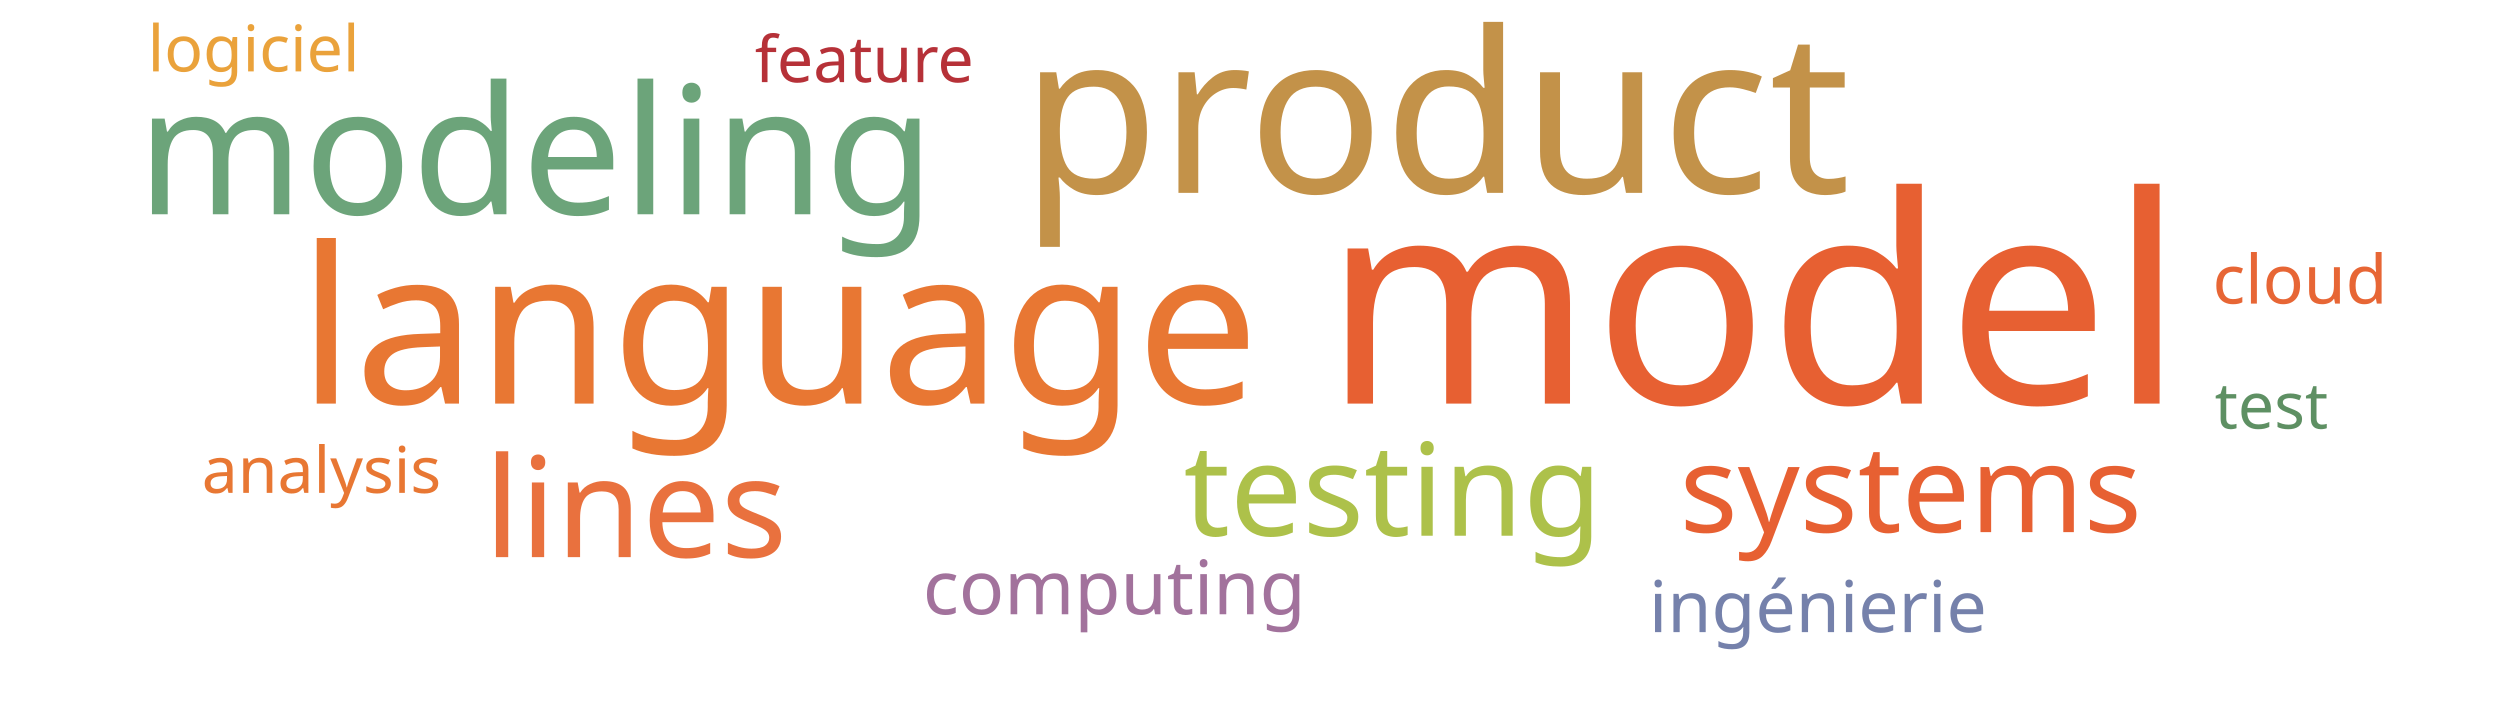
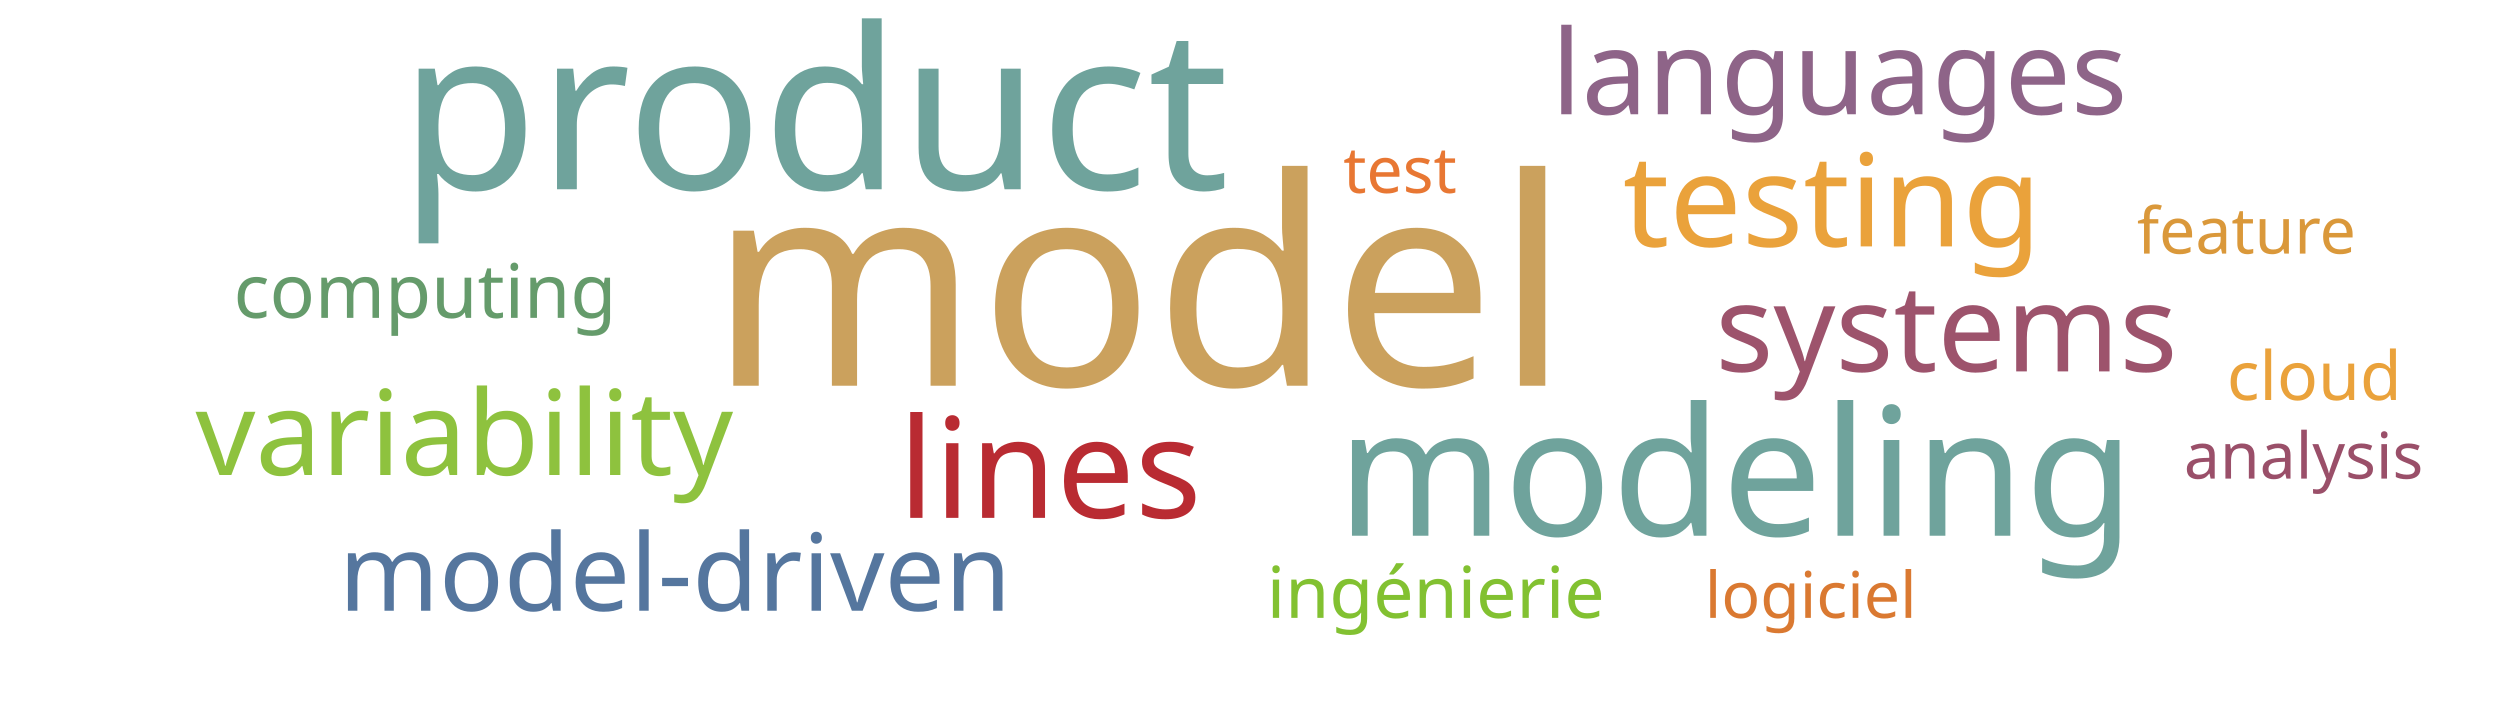
<svg xmlns="http://www.w3.org/2000/svg" width="700" height="200">
  <g transform="translate(350, 100)">
-     <text text-anchor="middle" style="font-family: Impact; font-size: 81px; fill: #e76032" transform="translate(141,13)rotate(0)">model</text>
-     <text text-anchor="middle" style="font-family: Impact; font-size: 63px; fill: #c39249" transform="translate(52,-46)rotate(0)">product</text>
-     <text text-anchor="middle" style="font-family: Impact; font-size: 61px; fill: #e87733" transform="translate(-132,13)rotate(0)">language</text>
-     <text text-anchor="middle" style="font-family: Impact; font-size: 50px; fill: #6ca47a" transform="translate(-200,-40)rotate(0)">modeling</text>
-     <text text-anchor="middle" style="font-family: Impact; font-size: 39px; fill: #e9713e" transform="translate(-172,56)rotate(0)">lines</text>
-     <text text-anchor="middle" style="font-family: Impact; font-size: 36px; fill: #adc14a" transform="translate(40,50)rotate(0)">testing</text>
-     <text text-anchor="middle" style="font-family: Impact; font-size: 34px; fill: #e76032" transform="translate(185,49)rotate(0)">systems</text>
-     <text text-anchor="middle" style="font-family: Impact; font-size: 21px; fill: #a2729c" transform="translate(-38,72)rotate(0)">computing</text>
-     <text text-anchor="middle" style="font-family: Impact; font-size: 20px; fill: #7581ab" transform="translate(159,77)rotate(0)">ingénierie</text>
-     <text text-anchor="middle" style="font-family: Impact; font-size: 19px; fill: #e76635" transform="translate(294,-15)rotate(0)">cloud</text>
-     <text text-anchor="middle" style="font-family: Impact; font-size: 18px; fill: #5e9063" transform="translate(286,20)rotate(0)">test</text>
-     <text text-anchor="middle" style="font-family: Impact; font-size: 18px; fill: #eaa23b" transform="translate(-279,-80)rotate(0)">logiciel</text>
-     <text text-anchor="middle" style="font-family: Impact; font-size: 18px; fill: #b63138" transform="translate(-108,-77)rotate(0)">feature</text>
-     <text text-anchor="middle" style="font-family: Impact; font-size: 18px; fill: #e87733" transform="translate(-260,38)rotate(0)">analysis</text>
+     <text text-anchor="middle" style="font-family: Impact; font-size: 81px; fill: #cba15d" transform="translate(-31,8)rotate(0)">model</text>
+     <text text-anchor="middle" style="font-family: Impact; font-size: 63px; fill: #6fa39c" transform="translate(-122,-47)rotate(0)">product</text>
+     <text text-anchor="middle" style="font-family: Impact; font-size: 50px; fill: #6fa39c" transform="translate(136,50)rotate(0)">modeling</text>
+     <text text-anchor="middle" style="font-family: Impact; font-size: 39px; fill: #b92b32" transform="translate(-56,45)rotate(0)">lines</text>
+     <text text-anchor="middle" style="font-family: Impact; font-size: 36px; fill: #eaa23b" transform="translate(163,-31)rotate(0)">testing</text>
+     <text text-anchor="middle" style="font-family: Impact; font-size: 34px; fill: #9d536c" transform="translate(195,4)rotate(0)">systems</text>
+     <text text-anchor="middle" style="font-family: Impact; font-size: 33px; fill: #8ec23e" transform="translate(-220,33)rotate(0)">variability</text>
+     <text text-anchor="middle" style="font-family: Impact; font-size: 33px; fill: #8e6488" transform="translate(165,-68)rotate(0)">languages</text>
+     <text text-anchor="middle" style="font-family: Impact; font-size: 30px; fill: #55769e" transform="translate(-161,71)rotate(0)">model-driven</text>
+     <text text-anchor="middle" style="font-family: Impact; font-size: 21px; fill: #659b6b" transform="translate(-231,-11)rotate(0)">computing</text>
+     <text text-anchor="middle" style="font-family: Impact; font-size: 20px; fill: #82c131" transform="translate(52,73)rotate(0)">ingénierie</text>
+     <text text-anchor="middle" style="font-family: Impact; font-size: 19px; fill: #eaa23b" transform="translate(298,12)rotate(0)">cloud</text>
+     <text text-anchor="middle" style="font-family: Impact; font-size: 18px; fill: #e87733" transform="translate(42,-46)rotate(0)">test</text>
+     <text text-anchor="middle" style="font-family: Impact; font-size: 18px; fill: #da7931" transform="translate(157,73)rotate(0)">logiciel</text>
+     <text text-anchor="middle" style="font-family: Impact; font-size: 18px; fill: #da983a" transform="translate(279,-29)rotate(0)">feature</text>
+     <text text-anchor="middle" style="font-family: Impact; font-size: 18px; fill: #9a4f69" transform="translate(295,34)rotate(0)">analysis</text>
  </g>
</svg>
